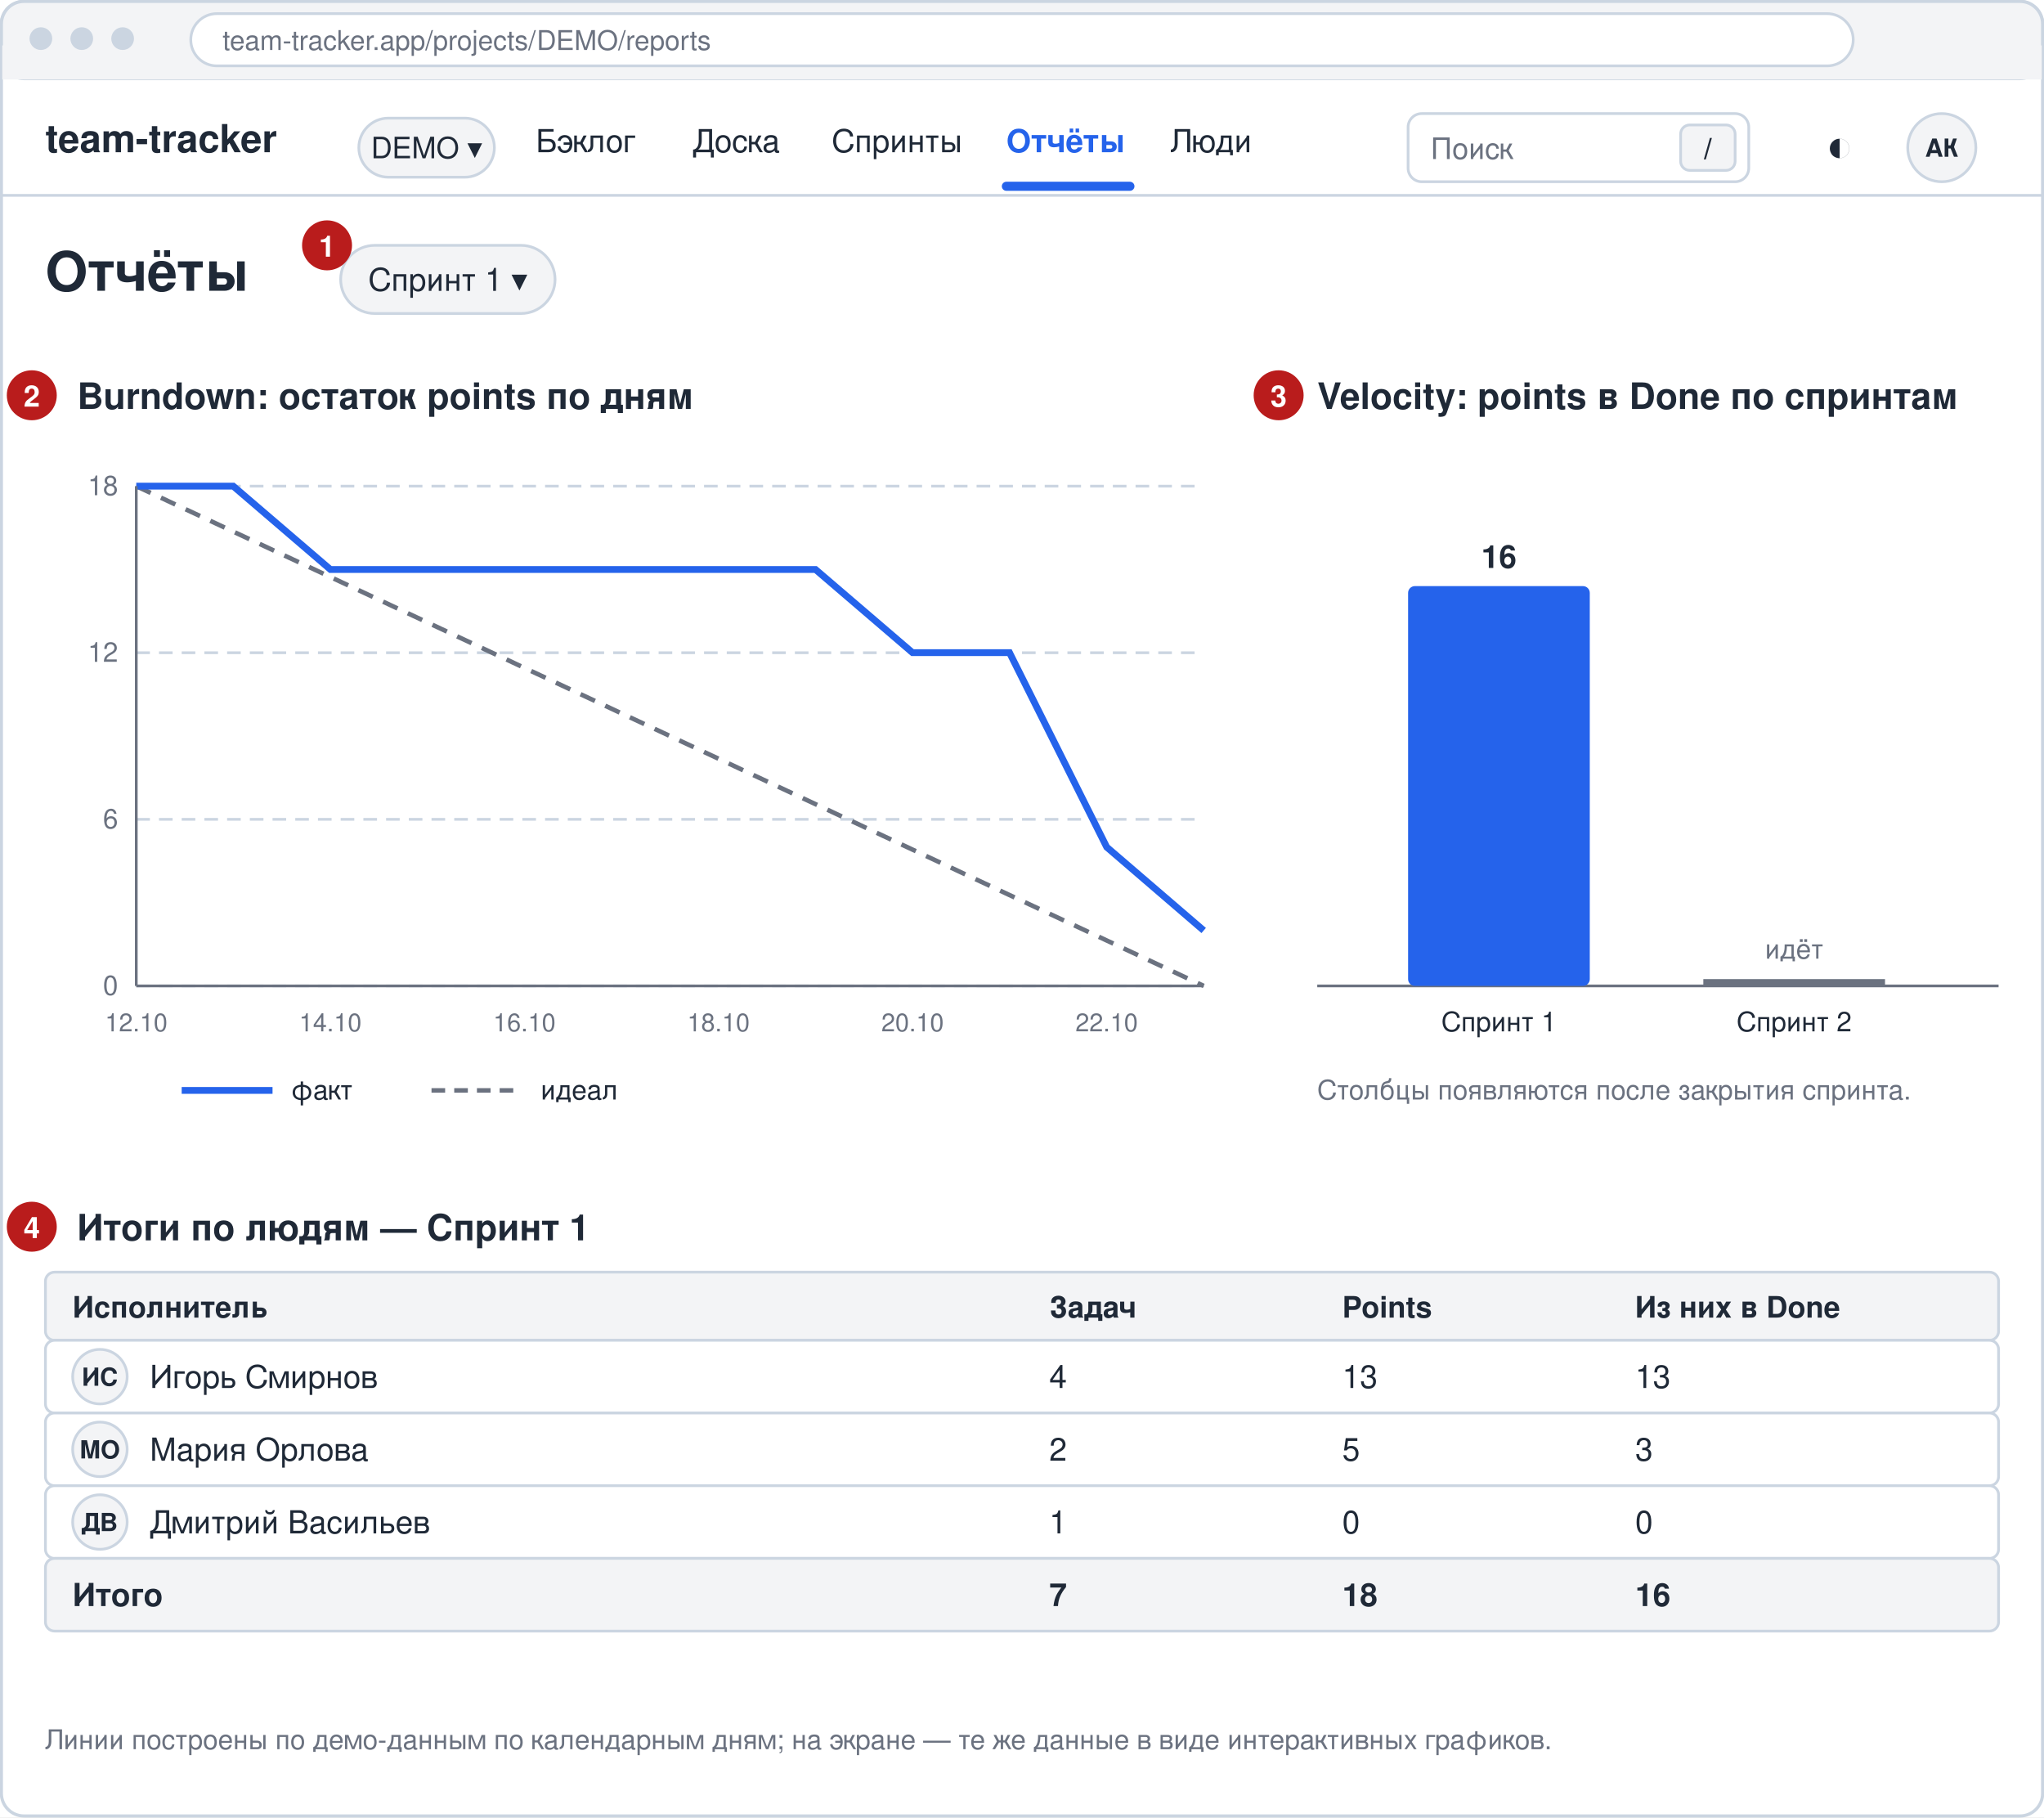
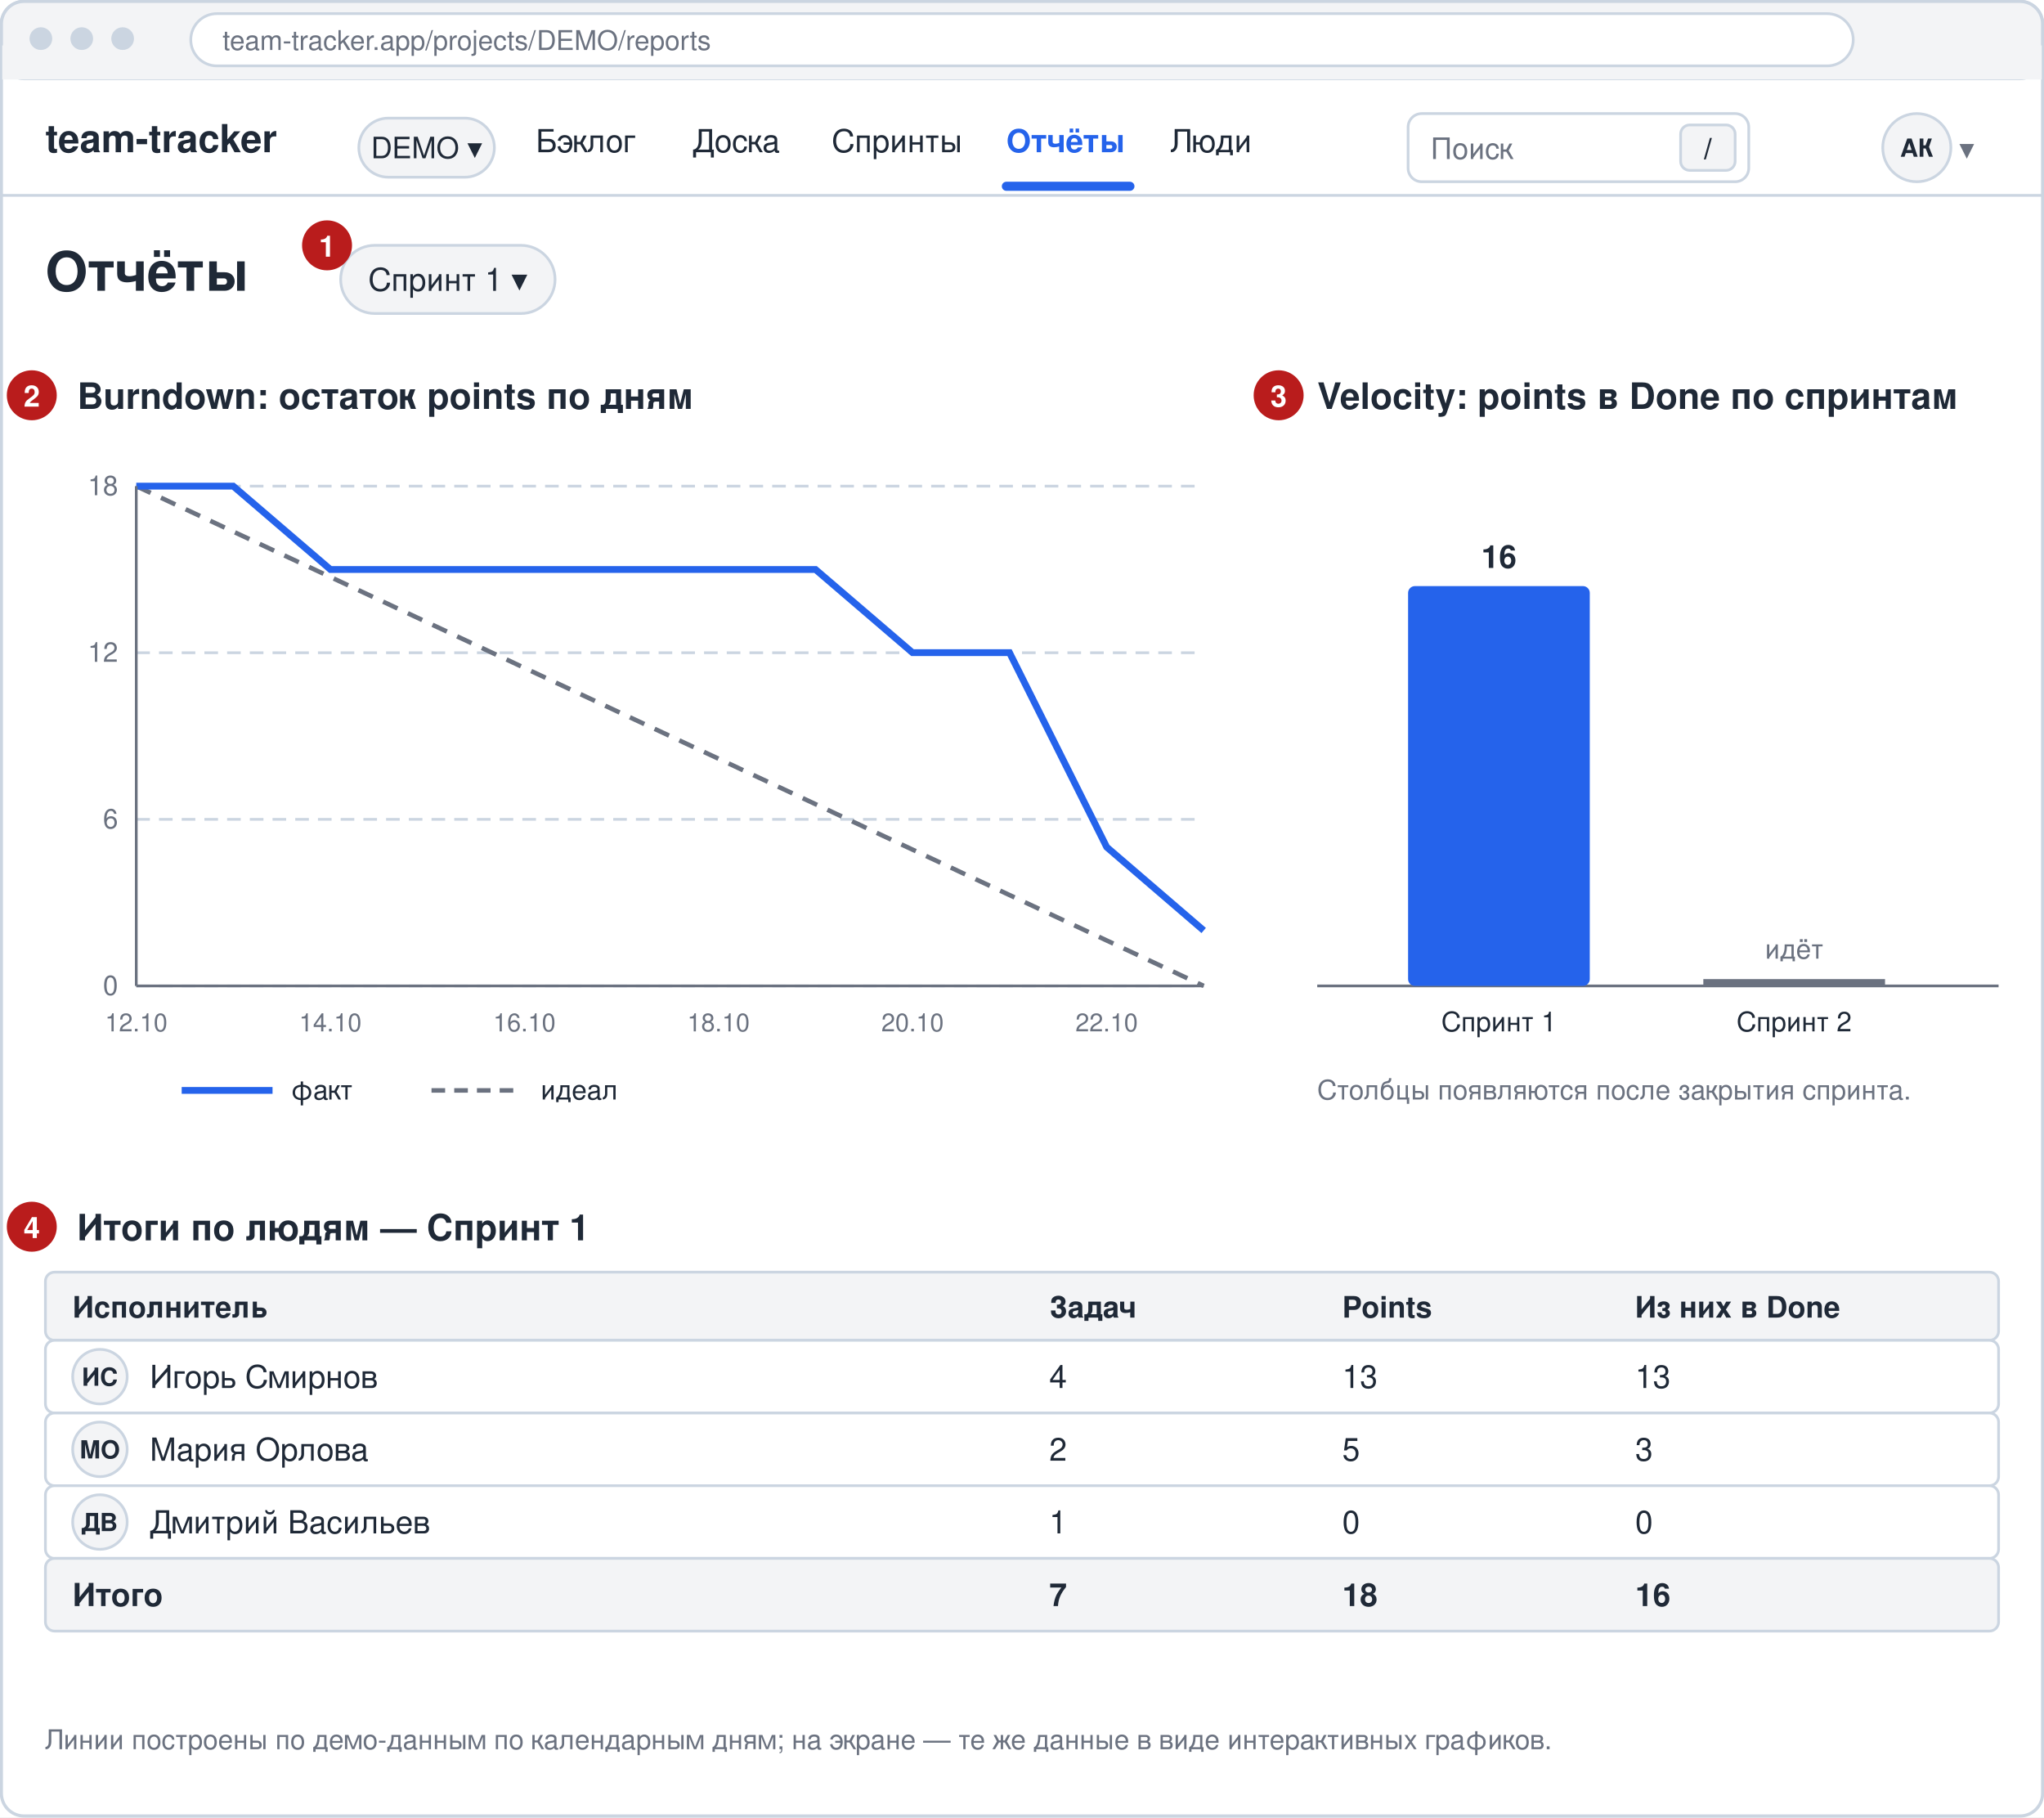
<svg xmlns="http://www.w3.org/2000/svg" width="900" height="800" viewBox="0 0 900 800" font-family="Helvetica, Arial, 'Segoe UI', 'DejaVu Sans', sans-serif" role="img" aria-label="Экран «Отчёты»">
  <rect width="900" height="800" fill="#ffffff" />
  <rect x="0.6" y="0.6" width="898.8" height="798.8" rx="10" fill="#ffffff" stroke="#cbd5e1" stroke-width="1.4" />
  <rect x="0.6" y="0.6" width="898.8" height="34" rx="10" fill="#f3f4f6" stroke="#cbd5e1" stroke-width="1.4" />
  <rect x="1" y="20" width="898" height="15" rx="0" fill="#f3f4f6" />
  <circle cx="18" cy="17" r="5" fill="#cbd5e1" />
  <circle cx="36" cy="17" r="5" fill="#cbd5e1" />
  <circle cx="54" cy="17" r="5" fill="#cbd5e1" />
  <rect x="84" y="6" width="732" height="23" rx="11.5" fill="#ffffff" stroke="#cbd5e1" stroke-width="1.2" />
  <text x="98" y="22" text-anchor="start" font-size="12" fill="#6b7280">team-tracker.app/projects/DEMO/reports</text>
  <line x1="1" y1="86" x2="899" y2="86" stroke="#cbd5e1" stroke-width="1.2" />
  <text x="20" y="67" text-anchor="start" font-size="17" font-weight="bold" fill="#1f2937">team-tracker</text>
  <rect x="158" y="52" width="59.68" height="26" rx="13.0" fill="#f3f4f6" stroke="#cbd5e1" stroke-width="1.2" />
  <text x="187.84" y="69.68" text-anchor="middle" font-size="13" fill="#1f2937">DEMO ▾</text>
  <text x="236" y="67" text-anchor="start" font-size="14" fill="#1f2937">Бэклог</text>
  <text x="305.04" y="67" text-anchor="start" font-size="14" fill="#1f2937">Доска</text>
  <text x="366.24" y="67" text-anchor="start" font-size="14" fill="#1f2937">Спринты</text>
  <text x="443.12" y="67" text-anchor="start" font-size="14" font-weight="bold" fill="#2563eb">Отчёты</text>
  <rect x="441.12" y="80" width="58.4" height="4" rx="2" fill="#2563eb" />
  <text x="515.52" y="67" text-anchor="start" font-size="14" fill="#1f2937">Люди</text>
  <rect x="620" y="50" width="150" height="30" rx="6" fill="#ffffff" stroke="#cbd5e1" stroke-width="1.2" />
  <text x="630" y="70" text-anchor="start" font-size="13" fill="#6b7280">Поиск</text>
  <rect x="740" y="55" width="24" height="20" rx="4" fill="#f3f4f6" stroke="#cbd5e1" stroke-width="1.2" />
  <text x="752" y="70" text-anchor="middle" font-size="13" font-weight="bold" fill="#1f2937">/</text>
-   <text x="810" y="71" text-anchor="middle" font-size="20" fill="#1f2937">◐</text>
-   <circle cx="855" cy="65" r="15" fill="#f3f4f6" stroke="#cbd5e1" stroke-width="1.2" />
-   <text x="855" y="69" text-anchor="middle" font-size="11" font-weight="bold" fill="#1f2937">АК</text>
+   <circle cx="844" cy="65" r="15" fill="#f3f4f6" stroke="#cbd5e1" stroke-width="1.2" />
+   <text x="844" y="69" text-anchor="middle" font-size="11" font-weight="bold" fill="#1f2937">АК</text>
+   <text x="866" y="70" text-anchor="middle" font-size="13" fill="#6b7280">▾</text>
  <text x="20" y="128" text-anchor="start" font-size="24" font-weight="bold" fill="#1f2937">Отчёты</text>
  <rect x="150" y="108" width="94.4" height="30" rx="15.0" fill="#f3f4f6" stroke="#cbd5e1" stroke-width="1.2" />
  <text x="197.2" y="128.04" text-anchor="middle" font-size="14" fill="#1f2937">Спринт 1 ▾</text>
  <circle cx="144" cy="108" r="11" fill="#b91c1c" />
  <text x="144" y="113" text-anchor="middle" font-size="13" font-weight="bold" fill="#ffffff">1</text>
  <text x="34" y="180" text-anchor="start" font-size="16" font-weight="bold" fill="#1f2937">Burndown: остаток points по дням</text>
  <circle cx="14" cy="174" r="11" fill="#b91c1c" />
  <text x="14" y="179" text-anchor="middle" font-size="13" font-weight="bold" fill="#ffffff">2</text>
  <line x1="60" y1="434.0" x2="530" y2="434.0" stroke="#cbd5e1" stroke-width="1.2" stroke-dasharray="6 4" />
  <text x="52" y="438.0" text-anchor="end" font-size="12" fill="#6b7280">0</text>
  <line x1="60" y1="360.667" x2="530" y2="360.667" stroke="#cbd5e1" stroke-width="1.2" stroke-dasharray="6 4" />
  <text x="52" y="364.667" text-anchor="end" font-size="12" fill="#6b7280">6</text>
  <line x1="60" y1="287.333" x2="530" y2="287.333" stroke="#cbd5e1" stroke-width="1.2" stroke-dasharray="6 4" />
  <text x="52" y="291.333" text-anchor="end" font-size="12" fill="#6b7280">12</text>
  <line x1="60" y1="214.0" x2="530" y2="214.0" stroke="#cbd5e1" stroke-width="1.2" stroke-dasharray="6 4" />
  <text x="52" y="218.0" text-anchor="end" font-size="12" fill="#6b7280">18</text>
  <polyline points="60.0,214.0 102.7,234.0 145.5,254.0 188.2,274.0 230.9,294.0 273.6,314.0 316.4,334.0 359.1,354.0 401.8,374.0 444.5,394.0 487.3,414.0 530.0,434.0" fill="none" stroke="#6b7280" stroke-width="2" stroke-dasharray="7 5" />
  <polyline points="60.0,214.0 102.7,214.0 145.5,250.7 188.2,250.7 230.9,250.7 273.6,250.7 316.4,250.7 359.1,250.7 401.8,287.3 444.5,287.3 487.3,372.9 530.0,409.6" fill="none" stroke="#2563eb" stroke-width="3" />
  <text x="60.0" y="454" text-anchor="middle" font-size="11" fill="#6b7280">12.10</text>
  <text x="145.455" y="454" text-anchor="middle" font-size="11" fill="#6b7280">14.10</text>
  <text x="230.909" y="454" text-anchor="middle" font-size="11" fill="#6b7280">16.10</text>
  <text x="316.364" y="454" text-anchor="middle" font-size="11" fill="#6b7280">18.10</text>
  <text x="401.818" y="454" text-anchor="middle" font-size="11" fill="#6b7280">20.10</text>
  <text x="487.273" y="454" text-anchor="middle" font-size="11" fill="#6b7280">22.10</text>
  <line x1="60" y1="434" x2="530" y2="434" stroke="#6b7280" stroke-width="1.2" />
  <line x1="60" y1="214" x2="60" y2="434" stroke="#6b7280" stroke-width="1.2" />
  <line x1="80" y1="480" x2="120" y2="480" stroke="#2563eb" stroke-width="3" />
  <text x="128" y="484" text-anchor="start" font-size="12" fill="#1f2937">факт</text>
  <line x1="190" y1="480" x2="230" y2="480" stroke="#6b7280" stroke-width="2" stroke-dasharray="6 4" />
  <text x="238" y="484" text-anchor="start" font-size="12" fill="#1f2937">идеал</text>
  <text x="580" y="180" text-anchor="start" font-size="16" font-weight="bold" fill="#1f2937">Velocity: points в Done по спринтам</text>
  <circle cx="563" cy="174" r="11" fill="#b91c1c" />
  <text x="563" y="179" text-anchor="middle" font-size="13" font-weight="bold" fill="#ffffff">3</text>
  <line x1="580" y1="434" x2="880" y2="434" stroke="#6b7280" stroke-width="1.2" />
  <rect x="620" y="258.0" width="80" height="176.0" rx="3" fill="#2563eb" />
  <text x="660" y="250.0" text-anchor="middle" font-size="14" font-weight="bold" fill="#1f2937">16</text>
  <text x="660" y="454" text-anchor="middle" font-size="12" fill="#1f2937">Спринт 1</text>
  <rect x="750" y="431" width="80" height="3" rx="0" fill="#6b7280" />
  <text x="790" y="422" text-anchor="middle" font-size="12" fill="#6b7280">идёт</text>
  <text x="790" y="454" text-anchor="middle" font-size="12" fill="#1f2937">Спринт 2</text>
  <text x="580" y="484" text-anchor="start" font-size="12" fill="#6b7280">Столбцы появляются после закрытия спринта.</text>
  <text x="34" y="546" text-anchor="start" font-size="16" font-weight="bold" fill="#1f2937">Итоги по людям — Спринт 1</text>
  <circle cx="14" cy="540" r="11" fill="#b91c1c" />
  <text x="14" y="545" text-anchor="middle" font-size="13" font-weight="bold" fill="#ffffff">4</text>
  <rect x="20" y="560" width="860" height="30" rx="4" fill="#f3f4f6" stroke="#cbd5e1" stroke-width="1.2" />
  <text x="32" y="580" text-anchor="start" font-size="13" font-weight="bold" fill="#1f2937">Исполнитель</text>
  <text x="462.0" y="580" text-anchor="start" font-size="13" font-weight="bold" fill="#1f2937">Задач</text>
  <text x="591.0" y="580" text-anchor="start" font-size="13" font-weight="bold" fill="#1f2937">Points</text>
  <text x="720.0" y="580" text-anchor="start" font-size="13" font-weight="bold" fill="#1f2937">Из них в Done</text>
  <rect x="20" y="590" width="860" height="32" rx="4" fill="#ffffff" stroke="#cbd5e1" stroke-width="1.2" />
  <circle cx="44" cy="606" r="12" fill="#f3f4f6" stroke="#cbd5e1" stroke-width="1.2" />
  <text x="44" y="610" text-anchor="middle" font-size="11" font-weight="bold" fill="#1f2937">ИС</text>
  <text x="66" y="611" text-anchor="start" font-size="14" fill="#1f2937">Игорь Смирнов</text>
  <text x="462.0" y="611" text-anchor="start" font-size="14" fill="#1f2937">4</text>
  <text x="591.0" y="611" text-anchor="start" font-size="14" fill="#1f2937">13</text>
  <text x="720.0" y="611" text-anchor="start" font-size="14" fill="#1f2937">13</text>
  <rect x="20" y="622" width="860" height="32" rx="4" fill="#ffffff" stroke="#cbd5e1" stroke-width="1.2" />
  <circle cx="44" cy="638" r="12" fill="#f3f4f6" stroke="#cbd5e1" stroke-width="1.2" />
  <text x="44" y="642" text-anchor="middle" font-size="11" font-weight="bold" fill="#1f2937">МО</text>
  <text x="66" y="643" text-anchor="start" font-size="14" fill="#1f2937">Мария Орлова</text>
  <text x="462.0" y="643" text-anchor="start" font-size="14" fill="#1f2937">2</text>
  <text x="591.0" y="643" text-anchor="start" font-size="14" fill="#1f2937">5</text>
  <text x="720.0" y="643" text-anchor="start" font-size="14" fill="#1f2937">3</text>
  <rect x="20" y="654" width="860" height="32" rx="4" fill="#ffffff" stroke="#cbd5e1" stroke-width="1.2" />
  <circle cx="44" cy="670" r="12" fill="#f3f4f6" stroke="#cbd5e1" stroke-width="1.2" />
  <text x="44" y="674" text-anchor="middle" font-size="11" font-weight="bold" fill="#1f2937">ДВ</text>
  <text x="66" y="675" text-anchor="start" font-size="14" fill="#1f2937">Дмитрий Васильев</text>
  <text x="462.0" y="675" text-anchor="start" font-size="14" fill="#1f2937">1</text>
  <text x="591.0" y="675" text-anchor="start" font-size="14" fill="#1f2937">0</text>
  <text x="720.0" y="675" text-anchor="start" font-size="14" fill="#1f2937">0</text>
  <rect x="20" y="686" width="860" height="32" rx="4" fill="#f3f4f6" stroke="#cbd5e1" stroke-width="1.2" />
  <text x="32" y="707" text-anchor="start" font-size="14" font-weight="bold" fill="#1f2937">Итого</text>
  <text x="462.0" y="707" text-anchor="start" font-size="14" font-weight="bold" fill="#1f2937">7</text>
  <text x="591.0" y="707" text-anchor="start" font-size="14" font-weight="bold" fill="#1f2937">18</text>
  <text x="720.0" y="707" text-anchor="start" font-size="14" font-weight="bold" fill="#1f2937">16</text>
  <text x="20" y="770" text-anchor="start" font-size="12" fill="#6b7280">Линии построены по демо-данным по календарным дням; на экране — те же данные в виде интерактивных графиков.</text>
</svg>
